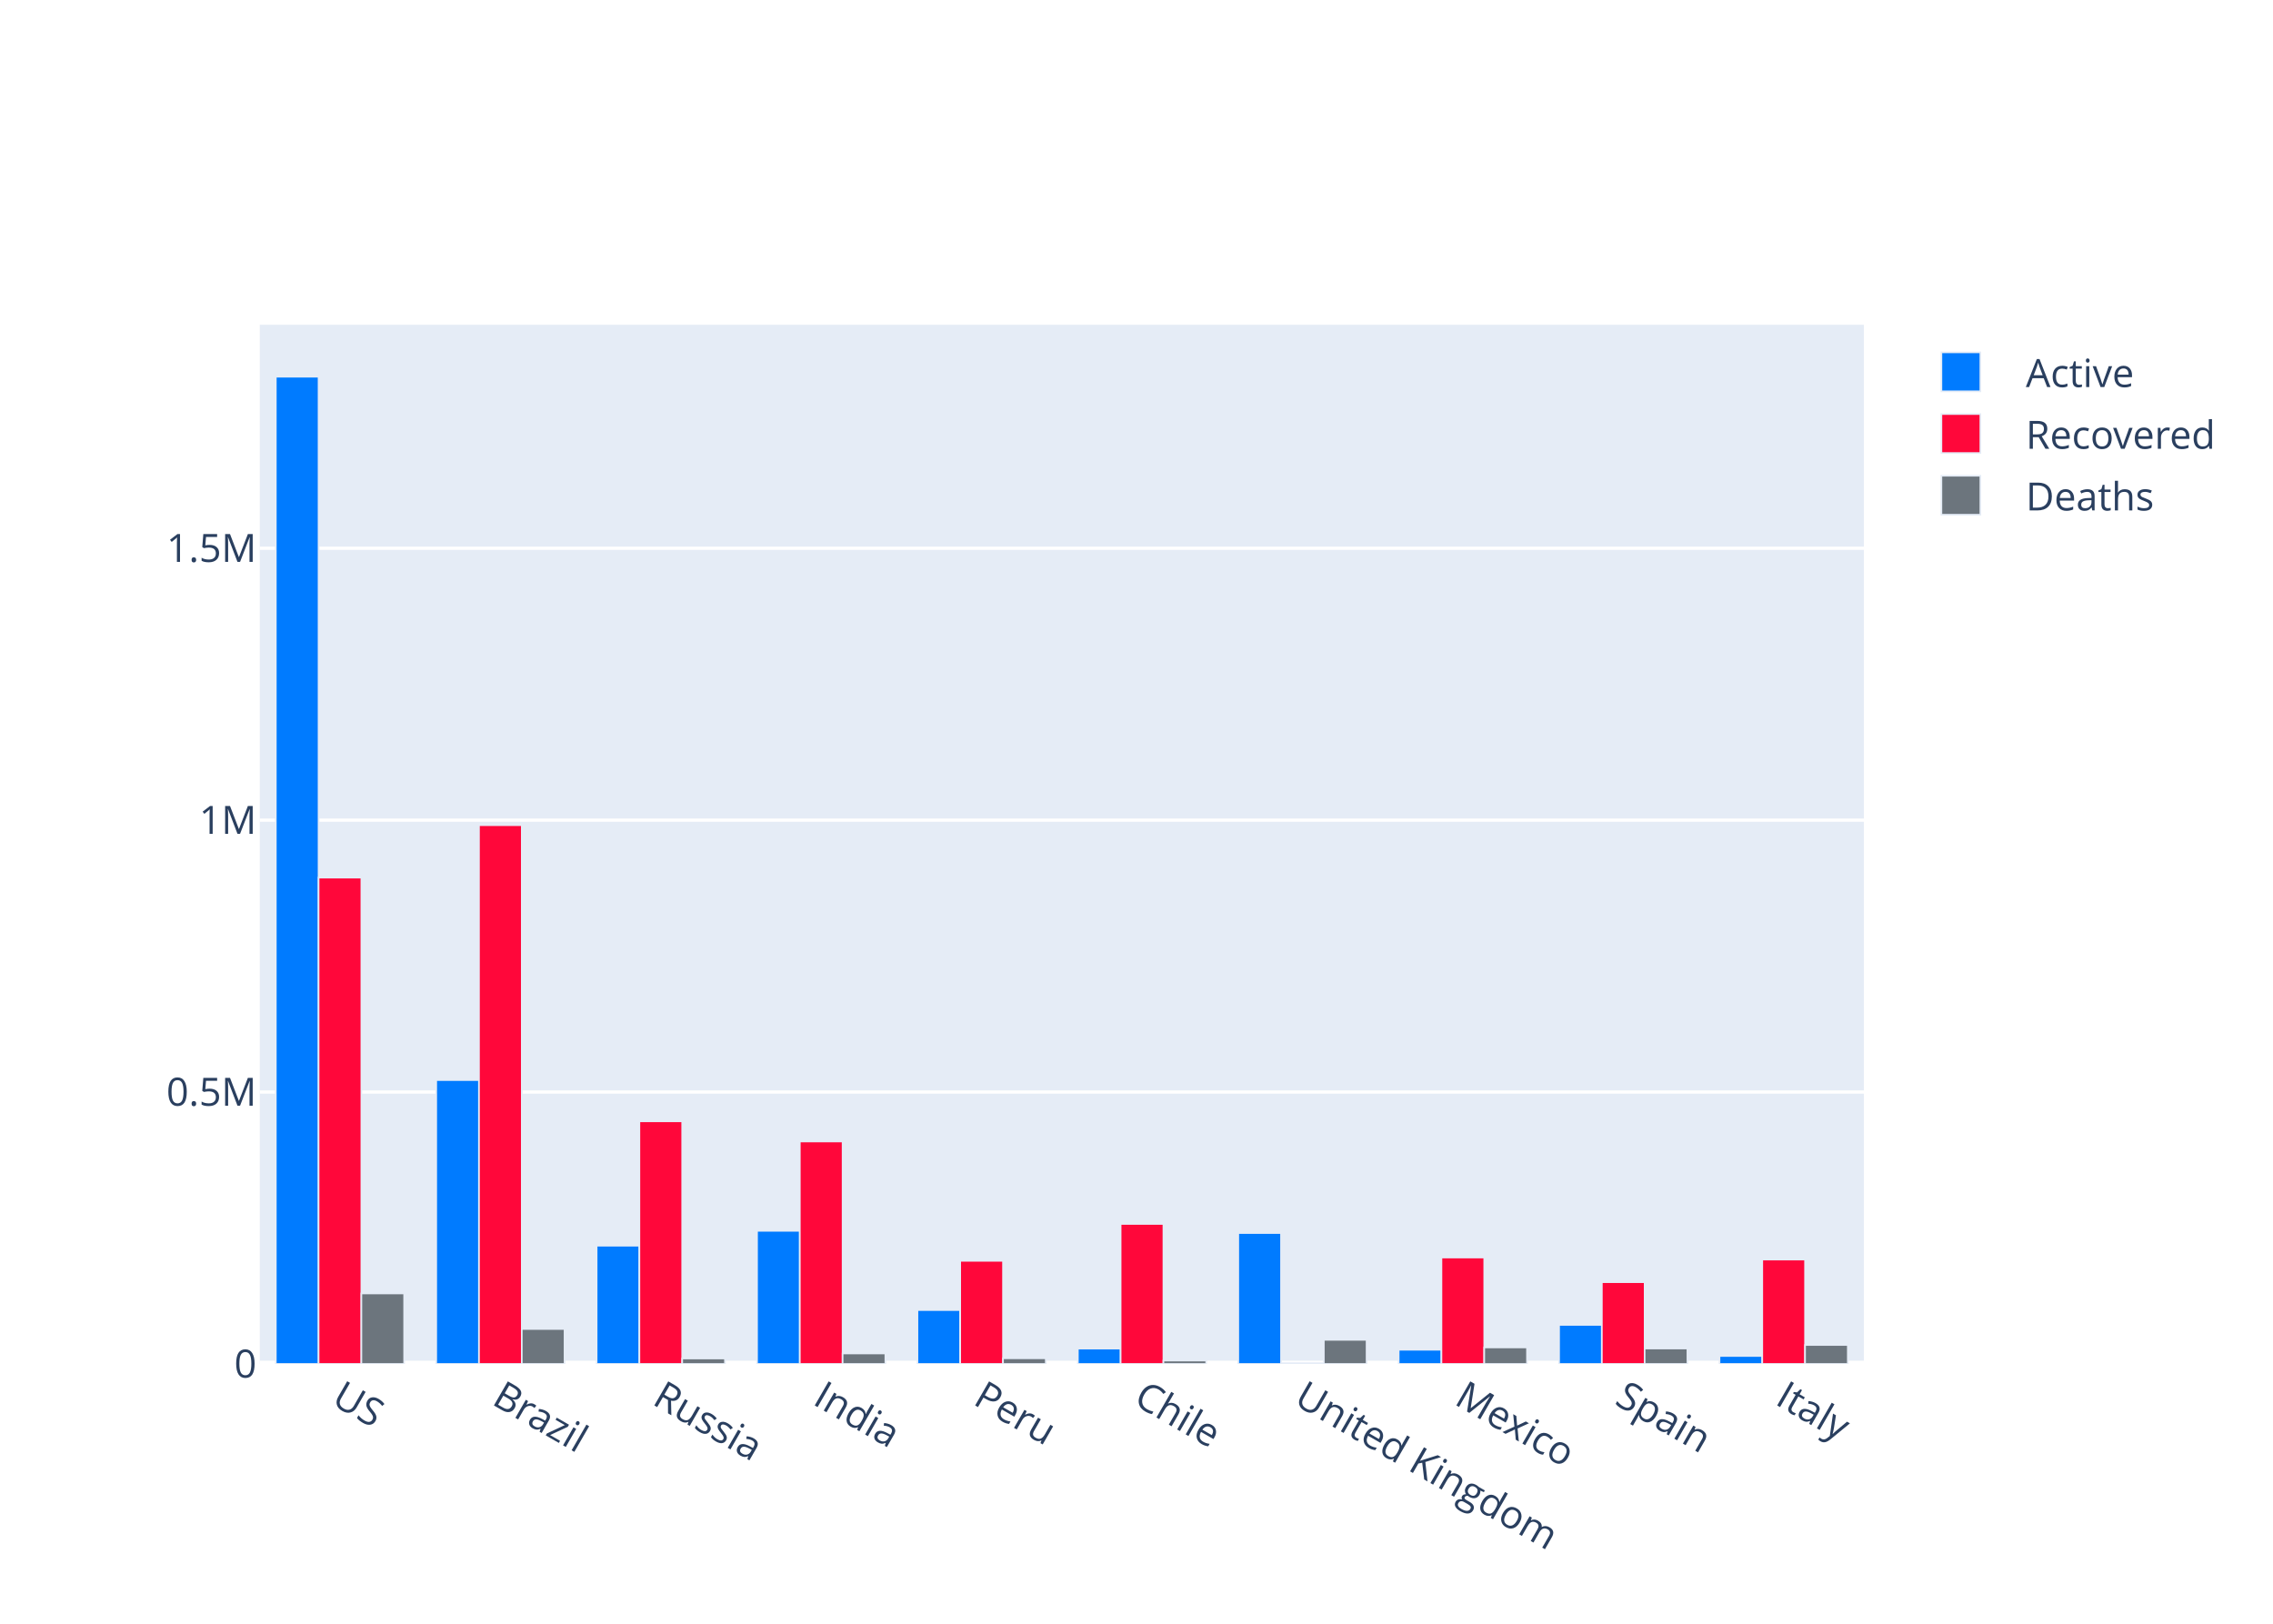
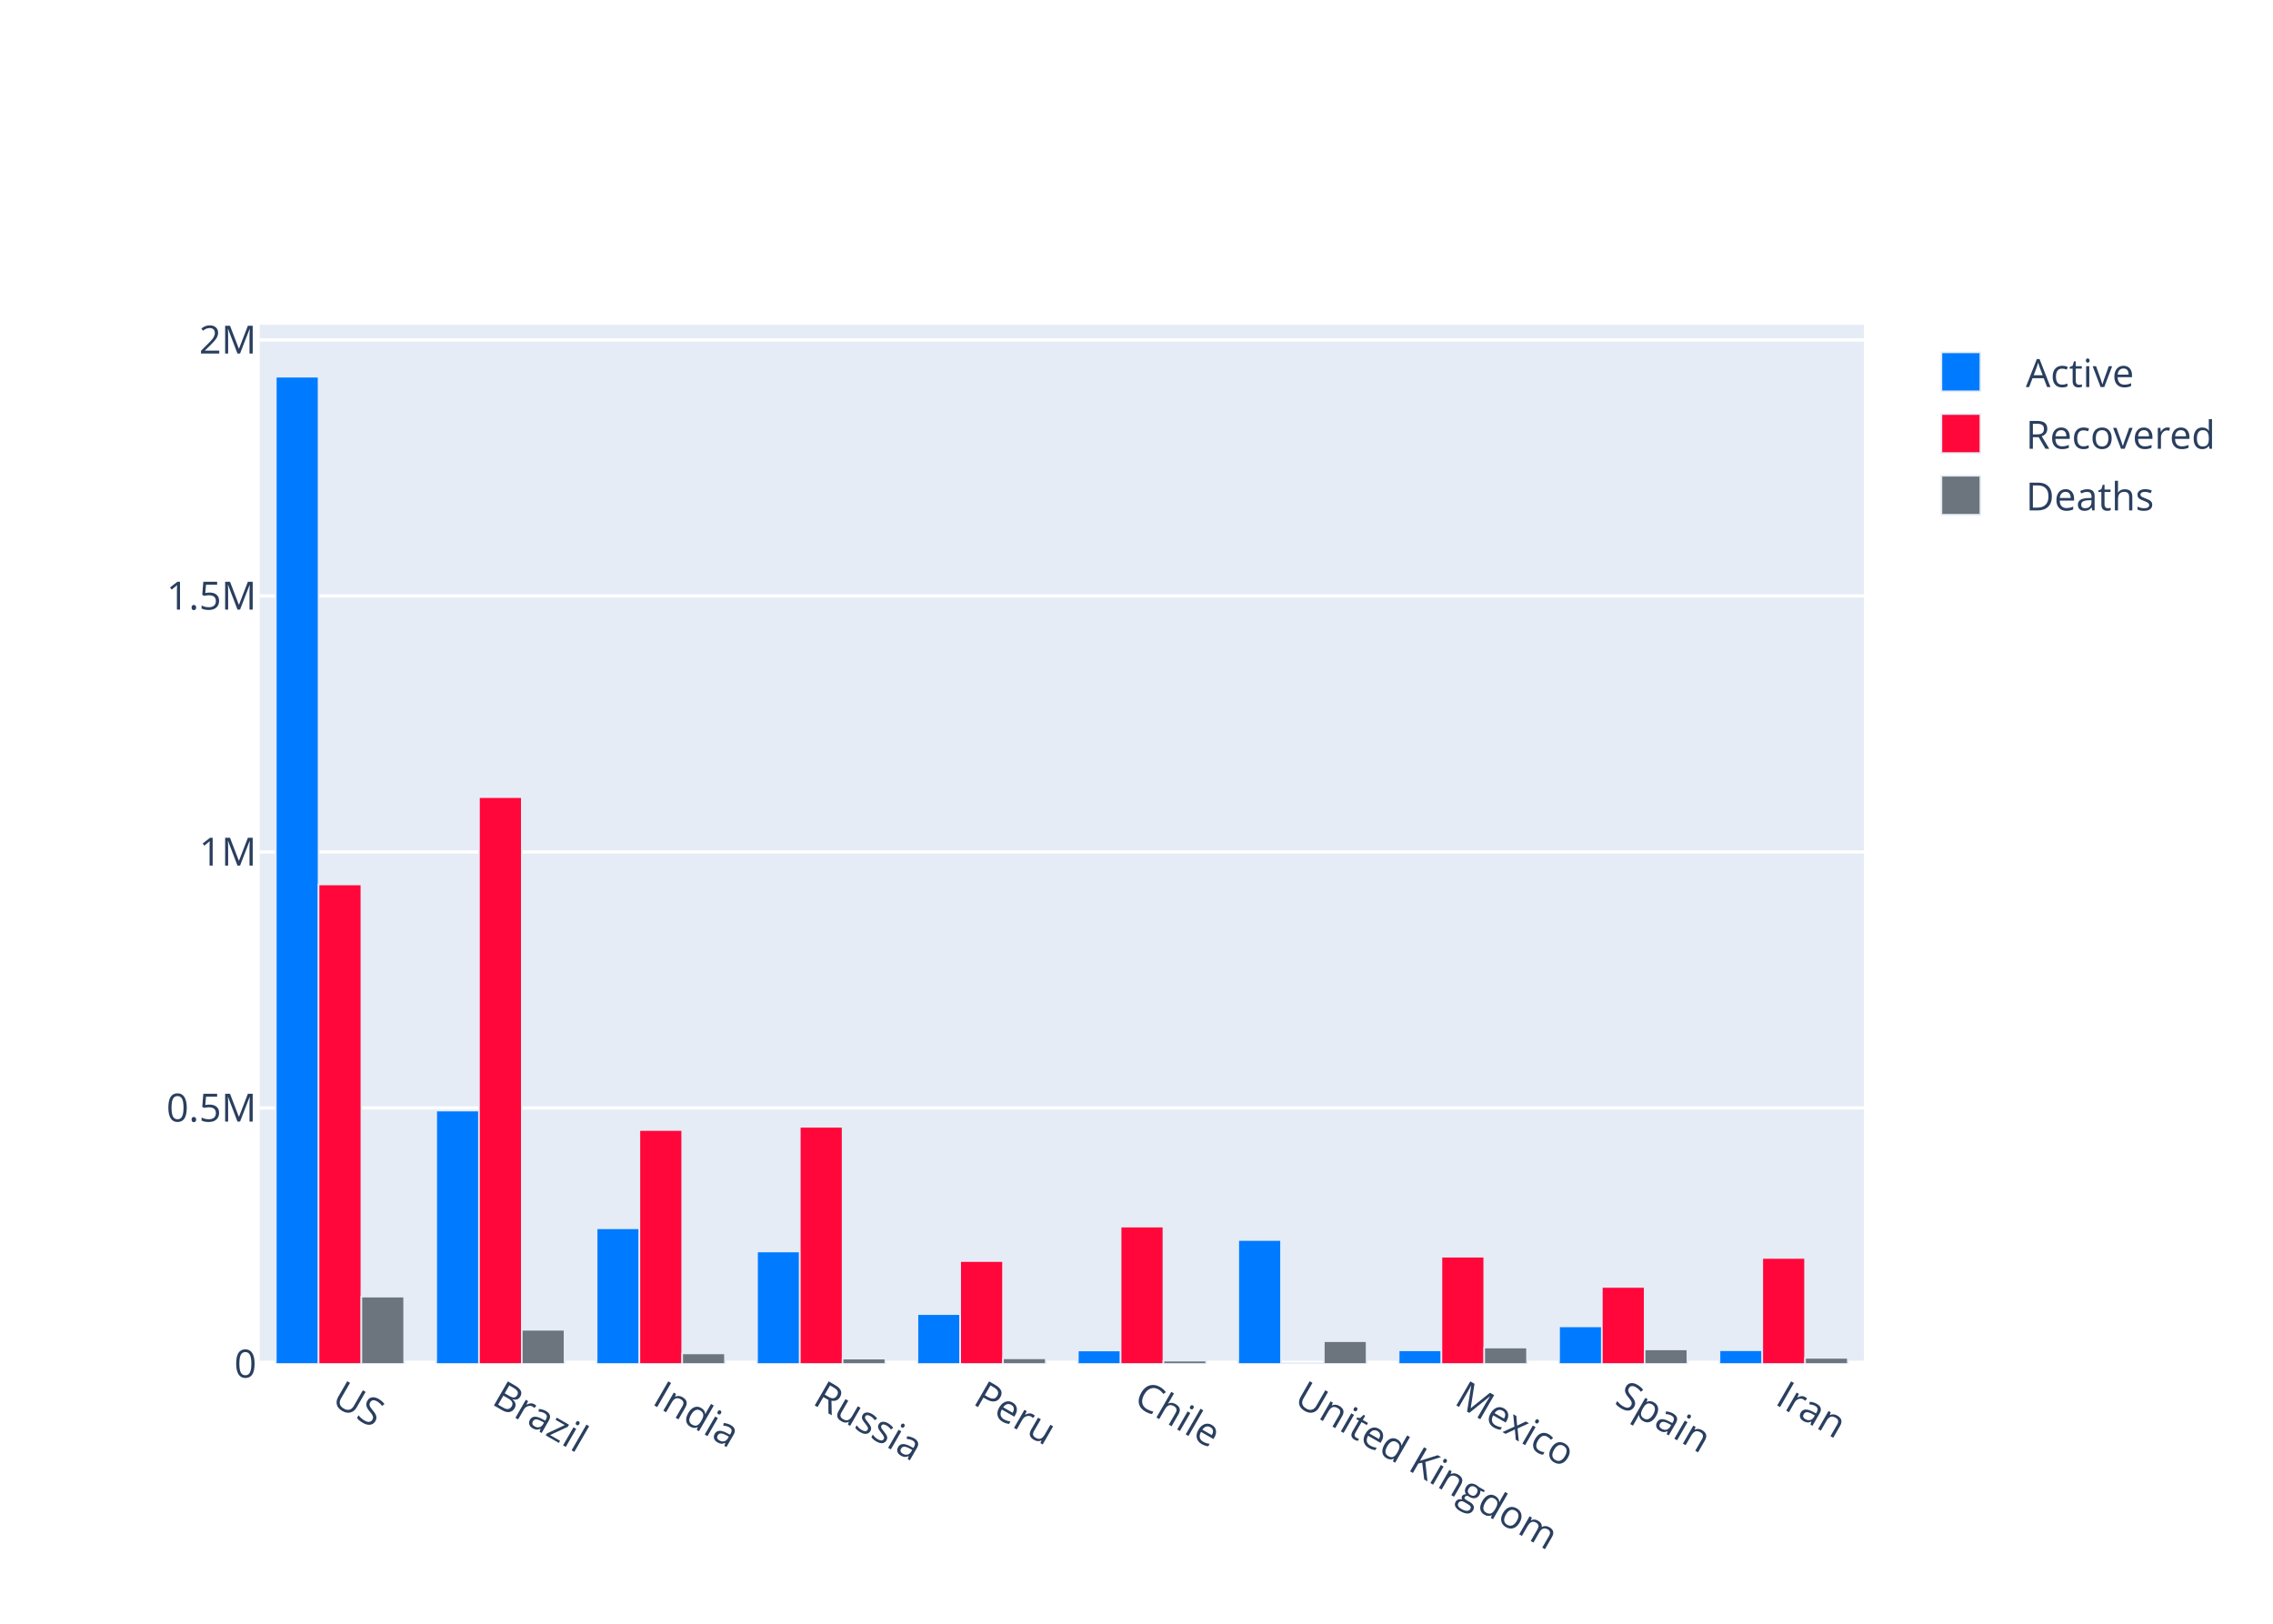
<svg xmlns="http://www.w3.org/2000/svg" class="main-svg" width="700" height="500" style="" viewBox="0 0 700 500">
  <rect x="0" y="0" width="700" height="500" style="fill: rgb(255, 255, 255); fill-opacity: 1;" />
-   <defs id="defs-4fd0d1">
+   <defs id="defs-e67ef9">
    <g class="clips">
-       <clipPath id="clip4fd0d1xyplot" class="plotclip">
+       <clipPath id="clipe67ef9xyplot" class="plotclip">
        <rect width="494" height="320" />
      </clipPath>
-       <clipPath class="axesclip" id="clip4fd0d1x">
+       <clipPath class="axesclip" id="clipe67ef9x">
        <rect x="80" y="0" width="494" height="500" />
      </clipPath>
-       <clipPath class="axesclip" id="clip4fd0d1y">
+       <clipPath class="axesclip" id="clipe67ef9y">
        <rect x="0" y="100" width="700" height="320" />
      </clipPath>
-       <clipPath class="axesclip" id="clip4fd0d1xy">
+       <clipPath class="axesclip" id="clipe67ef9xy">
        <rect x="80" y="100" width="494" height="320" />
      </clipPath>
    </g>
    <g class="gradients" />
  </defs>
  <g class="bglayer">
    <rect class="bg" x="80" y="100" width="494" height="320" style="fill: rgb(229, 236, 246); fill-opacity: 1; stroke-width: 0;" />
  </g>
  <g class="layer-below">
    <g class="imagelayer" />
    <g class="shapelayer" />
  </g>
  <g class="cartesianlayer">
    <g class="subplot xy">
      <g class="layer-subplot">
        <g class="shapelayer" />
        <g class="imagelayer" />
      </g>
      <g class="gridlayer">
        <g class="x" />
        <g class="y">
-           <path class="ygrid crisp" transform="translate(0,336.27)" d="M80,0h494" style="stroke: rgb(255, 255, 255); stroke-opacity: 1; stroke-width: 1px;" />
-           <path class="ygrid crisp" transform="translate(0,252.55)" d="M80,0h494" style="stroke: rgb(255, 255, 255); stroke-opacity: 1; stroke-width: 1px;" />
-           <path class="ygrid crisp" transform="translate(0,168.82)" d="M80,0h494" style="stroke: rgb(255, 255, 255); stroke-opacity: 1; stroke-width: 1px;" />
+           <path class="ygrid crisp" transform="translate(0,341.17)" d="M80,0h494" style="stroke: rgb(255, 255, 255); stroke-opacity: 1; stroke-width: 1px;" />
+           <path class="ygrid crisp" transform="translate(0,262.34)" d="M80,0h494" style="stroke: rgb(255, 255, 255); stroke-opacity: 1; stroke-width: 1px;" />
+           <path class="ygrid crisp" transform="translate(0,183.5)" d="M80,0h494" style="stroke: rgb(255, 255, 255); stroke-opacity: 1; stroke-width: 1px;" />
+           <path class="ygrid crisp" transform="translate(0,104.67)" d="M80,0h494" style="stroke: rgb(255, 255, 255); stroke-opacity: 1; stroke-width: 1px;" />
        </g>
      </g>
      <g class="zerolinelayer">
        <path class="yzl zl crisp" transform="translate(0,420)" d="M80,0h494" style="stroke: rgb(255, 255, 255); stroke-opacity: 1; stroke-width: 2px;" />
      </g>
      <path class="xlines-below" />
      <path class="ylines-below" />
      <g class="overlines-below" />
      <g class="xaxislayer-below" />
      <g class="yaxislayer-below" />
      <g class="overaxes-below" />
-       <g class="plot" transform="translate(80, 100)" clip-path="url('#clip4fd0d1xyplot')">
+       <g class="plot" transform="translate(80, 100)" clip-path="url('#clipe67ef9xyplot')">
        <g class="barlayer mlayer">
          <g class="trace bars" style="opacity: 1;">
            <g class="points">
              <g class="point">
                <path d="M4.94,320V16H18.11V320Z" style="vector-effect: non-scaling-stroke; opacity: 1; stroke-width: 0.5px; fill: rgb(0, 123, 255); fill-opacity: 1; stroke: rgb(229, 236, 246); stroke-opacity: 1;" />
              </g>
              <g class="point">
-                 <path d="M54.34,320V232.59H67.51V320Z" style="vector-effect: non-scaling-stroke; opacity: 1; stroke-width: 0.5px; fill: rgb(0, 123, 255); fill-opacity: 1; stroke: rgb(229, 236, 246); stroke-opacity: 1;" />
-               </g>
-               <g class="point">
-                 <path d="M103.74,320V283.59H116.91V320Z" style="vector-effect: non-scaling-stroke; opacity: 1; stroke-width: 0.5px; fill: rgb(0, 123, 255); fill-opacity: 1; stroke: rgb(229, 236, 246); stroke-opacity: 1;" />
-               </g>
-               <g class="point">
-                 <path d="M153.14,320V279.01H166.31V320Z" style="vector-effect: non-scaling-stroke; opacity: 1; stroke-width: 0.5px; fill: rgb(0, 123, 255); fill-opacity: 1; stroke: rgb(229, 236, 246); stroke-opacity: 1;" />
-               </g>
-               <g class="point">
-                 <path d="M202.54,320V303.41H215.71V320Z" style="vector-effect: non-scaling-stroke; opacity: 1; stroke-width: 0.5px; fill: rgb(0, 123, 255); fill-opacity: 1; stroke: rgb(229, 236, 246); stroke-opacity: 1;" />
-               </g>
-               <g class="point">
-                 <path d="M251.94,320V315.28H265.11V320Z" style="vector-effect: non-scaling-stroke; opacity: 1; stroke-width: 0.5px; fill: rgb(0, 123, 255); fill-opacity: 1; stroke: rgb(229, 236, 246); stroke-opacity: 1;" />
-               </g>
-               <g class="point">
-                 <path d="M301.34,320V279.69H314.51V320Z" style="vector-effect: non-scaling-stroke; opacity: 1; stroke-width: 0.5px; fill: rgb(0, 123, 255); fill-opacity: 1; stroke: rgb(229, 236, 246); stroke-opacity: 1;" />
-               </g>
-               <g class="point">
-                 <path d="M350.74,320V315.63H363.91V320Z" style="vector-effect: non-scaling-stroke; opacity: 1; stroke-width: 0.5px; fill: rgb(0, 123, 255); fill-opacity: 1; stroke: rgb(229, 236, 246); stroke-opacity: 1;" />
-               </g>
-               <g class="point">
-                 <path d="M400.14,320V307.98H413.31V320Z" style="vector-effect: non-scaling-stroke; opacity: 1; stroke-width: 0.5px; fill: rgb(0, 123, 255); fill-opacity: 1; stroke: rgb(229, 236, 246); stroke-opacity: 1;" />
-               </g>
-               <g class="point">
-                 <path d="M449.54,320V317.55H462.71V320Z" style="vector-effect: non-scaling-stroke; opacity: 1; stroke-width: 0.5px; fill: rgb(0, 123, 255); fill-opacity: 1; stroke: rgb(229, 236, 246); stroke-opacity: 1;" />
+                 <path d="M54.34,320V241.98H67.51V320Z" style="vector-effect: non-scaling-stroke; opacity: 1; stroke-width: 0.5px; fill: rgb(0, 123, 255); fill-opacity: 1; stroke: rgb(229, 236, 246); stroke-opacity: 1;" />
+               </g>
+               <g class="point">
+                 <path d="M103.74,320V278.23H116.91V320Z" style="vector-effect: non-scaling-stroke; opacity: 1; stroke-width: 0.5px; fill: rgb(0, 123, 255); fill-opacity: 1; stroke: rgb(229, 236, 246); stroke-opacity: 1;" />
+               </g>
+               <g class="point">
+                 <path d="M153.14,320V285.37H166.31V320Z" style="vector-effect: non-scaling-stroke; opacity: 1; stroke-width: 0.5px; fill: rgb(0, 123, 255); fill-opacity: 1; stroke: rgb(229, 236, 246); stroke-opacity: 1;" />
+               </g>
+               <g class="point">
+                 <path d="M202.54,320V304.65H215.71V320Z" style="vector-effect: non-scaling-stroke; opacity: 1; stroke-width: 0.5px; fill: rgb(0, 123, 255); fill-opacity: 1; stroke: rgb(229, 236, 246); stroke-opacity: 1;" />
+               </g>
+               <g class="point">
+                 <path d="M251.94,320V315.85H265.11V320Z" style="vector-effect: non-scaling-stroke; opacity: 1; stroke-width: 0.5px; fill: rgb(0, 123, 255); fill-opacity: 1; stroke: rgb(229, 236, 246); stroke-opacity: 1;" />
+               </g>
+               <g class="point">
+                 <path d="M301.34,320V281.84H314.51V320Z" style="vector-effect: non-scaling-stroke; opacity: 1; stroke-width: 0.5px; fill: rgb(0, 123, 255); fill-opacity: 1; stroke: rgb(229, 236, 246); stroke-opacity: 1;" />
+               </g>
+               <g class="point">
+                 <path d="M350.74,320V315.81H363.91V320Z" style="vector-effect: non-scaling-stroke; opacity: 1; stroke-width: 0.5px; fill: rgb(0, 123, 255); fill-opacity: 1; stroke: rgb(229, 236, 246); stroke-opacity: 1;" />
+               </g>
+               <g class="point">
+                 <path d="M400.14,320V308.43H413.31V320Z" style="vector-effect: non-scaling-stroke; opacity: 1; stroke-width: 0.5px; fill: rgb(0, 123, 255); fill-opacity: 1; stroke: rgb(229, 236, 246); stroke-opacity: 1;" />
+               </g>
+               <g class="point">
+                 <path d="M449.54,320V315.78H462.71V320Z" style="vector-effect: non-scaling-stroke; opacity: 1; stroke-width: 0.5px; fill: rgb(0, 123, 255); fill-opacity: 1; stroke: rgb(229, 236, 246); stroke-opacity: 1;" />
              </g>
            </g>
          </g>
          <g class="trace bars" style="opacity: 1;">
            <g class="points">
              <g class="point">
-                 <path d="M18.11,320V170.24H31.29V320Z" style="vector-effect: non-scaling-stroke; opacity: 1; stroke-width: 0.5px; fill: rgb(255, 7, 58); fill-opacity: 1; stroke: rgb(229, 236, 246); stroke-opacity: 1;" />
-               </g>
-               <g class="point">
-                 <path d="M67.51,320V154.1H80.69V320Z" style="vector-effect: non-scaling-stroke; opacity: 1; stroke-width: 0.5px; fill: rgb(255, 7, 58); fill-opacity: 1; stroke: rgb(229, 236, 246); stroke-opacity: 1;" />
-               </g>
-               <g class="point">
-                 <path d="M116.91,320V245.29H130.09V320Z" style="vector-effect: non-scaling-stroke; opacity: 1; stroke-width: 0.5px; fill: rgb(255, 7, 58); fill-opacity: 1; stroke: rgb(229, 236, 246); stroke-opacity: 1;" />
-               </g>
-               <g class="point">
-                 <path d="M166.31,320V251.5H179.49V320Z" style="vector-effect: non-scaling-stroke; opacity: 1; stroke-width: 0.5px; fill: rgb(255, 7, 58); fill-opacity: 1; stroke: rgb(229, 236, 246); stroke-opacity: 1;" />
-               </g>
-               <g class="point">
-                 <path d="M215.71,320V288.25H228.89V320Z" style="vector-effect: non-scaling-stroke; opacity: 1; stroke-width: 0.5px; fill: rgb(255, 7, 58); fill-opacity: 1; stroke: rgb(229, 236, 246); stroke-opacity: 1;" />
-               </g>
-               <g class="point">
-                 <path d="M265.11,320V276.89H278.29V320Z" style="vector-effect: non-scaling-stroke; opacity: 1; stroke-width: 0.5px; fill: rgb(255, 7, 58); fill-opacity: 1; stroke: rgb(229, 236, 246); stroke-opacity: 1;" />
-               </g>
-               <g class="point">
-                 <path d="M314.51,320V319.77H327.69V320Z" style="vector-effect: non-scaling-stroke; opacity: 1; stroke-width: 0.5px; fill: rgb(255, 7, 58); fill-opacity: 1; stroke: rgb(229, 236, 246); stroke-opacity: 1;" />
-               </g>
-               <g class="point">
-                 <path d="M363.91,320V287.23H377.09V320Z" style="vector-effect: non-scaling-stroke; opacity: 1; stroke-width: 0.5px; fill: rgb(255, 7, 58); fill-opacity: 1; stroke: rgb(229, 236, 246); stroke-opacity: 1;" />
-               </g>
-               <g class="point">
-                 <path d="M413.31,320V294.82H426.49V320Z" style="vector-effect: non-scaling-stroke; opacity: 1; stroke-width: 0.5px; fill: rgb(255, 7, 58); fill-opacity: 1; stroke: rgb(229, 236, 246); stroke-opacity: 1;" />
-               </g>
-               <g class="point">
-                 <path d="M462.71,320V287.86H475.89V320Z" style="vector-effect: non-scaling-stroke; opacity: 1; stroke-width: 0.5px; fill: rgb(255, 7, 58); fill-opacity: 1; stroke: rgb(229, 236, 246); stroke-opacity: 1;" />
+                 <path d="M18.11,320V172.35H31.29V320Z" style="vector-effect: non-scaling-stroke; opacity: 1; stroke-width: 0.5px; fill: rgb(255, 7, 58); fill-opacity: 1; stroke: rgb(229, 236, 246); stroke-opacity: 1;" />
+               </g>
+               <g class="point">
+                 <path d="M67.51,320V145.46H80.69V320Z" style="vector-effect: non-scaling-stroke; opacity: 1; stroke-width: 0.5px; fill: rgb(255, 7, 58); fill-opacity: 1; stroke: rgb(229, 236, 246); stroke-opacity: 1;" />
+               </g>
+               <g class="point">
+                 <path d="M116.91,320V247.97H130.09V320Z" style="vector-effect: non-scaling-stroke; opacity: 1; stroke-width: 0.5px; fill: rgb(255, 7, 58); fill-opacity: 1; stroke: rgb(229, 236, 246); stroke-opacity: 1;" />
+               </g>
+               <g class="point">
+                 <path d="M166.31,320V246.98H179.49V320Z" style="vector-effect: non-scaling-stroke; opacity: 1; stroke-width: 0.5px; fill: rgb(255, 7, 58); fill-opacity: 1; stroke: rgb(229, 236, 246); stroke-opacity: 1;" />
+               </g>
+               <g class="point">
+                 <path d="M215.71,320V288.32H228.89V320Z" style="vector-effect: non-scaling-stroke; opacity: 1; stroke-width: 0.5px; fill: rgb(255, 7, 58); fill-opacity: 1; stroke: rgb(229, 236, 246); stroke-opacity: 1;" />
+               </g>
+               <g class="point">
+                 <path d="M265.11,320V277.71H278.29V320Z" style="vector-effect: non-scaling-stroke; opacity: 1; stroke-width: 0.5px; fill: rgb(255, 7, 58); fill-opacity: 1; stroke: rgb(229, 236, 246); stroke-opacity: 1;" />
+               </g>
+               <g class="point">
+                 <path d="M314.51,320V319.78H327.69V320Z" style="vector-effect: non-scaling-stroke; opacity: 1; stroke-width: 0.5px; fill: rgb(255, 7, 58); fill-opacity: 1; stroke: rgb(229, 236, 246); stroke-opacity: 1;" />
+               </g>
+               <g class="point">
+                 <path d="M363.91,320V286.98H377.09V320Z" style="vector-effect: non-scaling-stroke; opacity: 1; stroke-width: 0.5px; fill: rgb(255, 7, 58); fill-opacity: 1; stroke: rgb(229, 236, 246); stroke-opacity: 1;" />
+               </g>
+               <g class="point">
+                 <path d="M413.31,320V296.29H426.49V320Z" style="vector-effect: non-scaling-stroke; opacity: 1; stroke-width: 0.5px; fill: rgb(255, 7, 58); fill-opacity: 1; stroke: rgb(229, 236, 246); stroke-opacity: 1;" />
+               </g>
+               <g class="point">
+                 <path d="M462.71,320V287.36H475.89V320Z" style="vector-effect: non-scaling-stroke; opacity: 1; stroke-width: 0.5px; fill: rgb(255, 7, 58); fill-opacity: 1; stroke: rgb(229, 236, 246); stroke-opacity: 1;" />
              </g>
            </g>
          </g>
          <g class="trace bars" style="opacity: 1;">
            <g class="points">
              <g class="point">
-                 <path d="M31.29,320V298.29H44.46V320Z" style="vector-effect: non-scaling-stroke; opacity: 1; stroke-width: 0.5px; fill: rgb(108, 117, 125); fill-opacity: 1; stroke: rgb(229, 236, 246); stroke-opacity: 1;" />
-               </g>
-               <g class="point">
-                 <path d="M80.69,320V309.24H93.86V320Z" style="vector-effect: non-scaling-stroke; opacity: 1; stroke-width: 0.5px; fill: rgb(108, 117, 125); fill-opacity: 1; stroke: rgb(229, 236, 246); stroke-opacity: 1;" />
-               </g>
-               <g class="point">
-                 <path d="M130.09,320V318.32H143.26V320Z" style="vector-effect: non-scaling-stroke; opacity: 1; stroke-width: 0.5px; fill: rgb(108, 117, 125); fill-opacity: 1; stroke: rgb(229, 236, 246); stroke-opacity: 1;" />
-               </g>
-               <g class="point">
-                 <path d="M179.49,320V316.77H192.66V320Z" style="vector-effect: non-scaling-stroke; opacity: 1; stroke-width: 0.5px; fill: rgb(108, 117, 125); fill-opacity: 1; stroke: rgb(229, 236, 246); stroke-opacity: 1;" />
-               </g>
-               <g class="point">
-                 <path d="M228.89,320V318.26H242.06V320Z" style="vector-effect: non-scaling-stroke; opacity: 1; stroke-width: 0.5px; fill: rgb(108, 117, 125); fill-opacity: 1; stroke: rgb(229, 236, 246); stroke-opacity: 1;" />
-               </g>
-               <g class="point">
-                 <path d="M278.29,320V318.96H291.46V320Z" style="vector-effect: non-scaling-stroke; opacity: 1; stroke-width: 0.5px; fill: rgb(108, 117, 125); fill-opacity: 1; stroke: rgb(229, 236, 246); stroke-opacity: 1;" />
-               </g>
-               <g class="point">
-                 <path d="M327.69,320V312.58H340.86V320Z" style="vector-effect: non-scaling-stroke; opacity: 1; stroke-width: 0.5px; fill: rgb(108, 117, 125); fill-opacity: 1; stroke: rgb(229, 236, 246); stroke-opacity: 1;" />
-               </g>
-               <g class="point">
-                 <path d="M377.09,320V314.92H390.26V320Z" style="vector-effect: non-scaling-stroke; opacity: 1; stroke-width: 0.5px; fill: rgb(108, 117, 125); fill-opacity: 1; stroke: rgb(229, 236, 246); stroke-opacity: 1;" />
-               </g>
-               <g class="point">
-                 <path d="M426.49,320V315.25H439.66V320Z" style="vector-effect: non-scaling-stroke; opacity: 1; stroke-width: 0.5px; fill: rgb(108, 117, 125); fill-opacity: 1; stroke: rgb(229, 236, 246); stroke-opacity: 1;" />
-               </g>
-               <g class="point">
-                 <path d="M475.89,320V314.16H489.06V320Z" style="vector-effect: non-scaling-stroke; opacity: 1; stroke-width: 0.5px; fill: rgb(108, 117, 125); fill-opacity: 1; stroke: rgb(229, 236, 246); stroke-opacity: 1;" />
+                 <path d="M31.29,320V299.27H44.46V320Z" style="vector-effect: non-scaling-stroke; opacity: 1; stroke-width: 0.5px; fill: rgb(108, 117, 125); fill-opacity: 1; stroke: rgb(229, 236, 246); stroke-opacity: 1;" />
+               </g>
+               <g class="point">
+                 <path d="M80.69,320V309.48H93.86V320Z" style="vector-effect: non-scaling-stroke; opacity: 1; stroke-width: 0.5px; fill: rgb(108, 117, 125); fill-opacity: 1; stroke: rgb(229, 236, 246); stroke-opacity: 1;" />
+               </g>
+               <g class="point">
+                 <path d="M130.09,320V316.75H143.26V320Z" style="vector-effect: non-scaling-stroke; opacity: 1; stroke-width: 0.5px; fill: rgb(108, 117, 125); fill-opacity: 1; stroke: rgb(229, 236, 246); stroke-opacity: 1;" />
+               </g>
+               <g class="point">
+                 <path d="M179.49,320V318.35H192.66V320Z" style="vector-effect: non-scaling-stroke; opacity: 1; stroke-width: 0.5px; fill: rgb(108, 117, 125); fill-opacity: 1; stroke: rgb(229, 236, 246); stroke-opacity: 1;" />
+               </g>
+               <g class="point">
+                 <path d="M228.89,320V318.27H242.06V320Z" style="vector-effect: non-scaling-stroke; opacity: 1; stroke-width: 0.5px; fill: rgb(108, 117, 125); fill-opacity: 1; stroke: rgb(229, 236, 246); stroke-opacity: 1;" />
+               </g>
+               <g class="point">
+                 <path d="M278.29,320V318.99H291.46V320Z" style="vector-effect: non-scaling-stroke; opacity: 1; stroke-width: 0.5px; fill: rgb(108, 117, 125); fill-opacity: 1; stroke: rgb(229, 236, 246); stroke-opacity: 1;" />
+               </g>
+               <g class="point">
+                 <path d="M327.69,320V312.99H340.86V320Z" style="vector-effect: non-scaling-stroke; opacity: 1; stroke-width: 0.5px; fill: rgb(108, 117, 125); fill-opacity: 1; stroke: rgb(229, 236, 246); stroke-opacity: 1;" />
+               </g>
+               <g class="point">
+                 <path d="M377.09,320V314.95H390.26V320Z" style="vector-effect: non-scaling-stroke; opacity: 1; stroke-width: 0.5px; fill: rgb(108, 117, 125); fill-opacity: 1; stroke: rgb(229, 236, 246); stroke-opacity: 1;" />
+               </g>
+               <g class="point">
+                 <path d="M426.49,320V315.52H439.66V320Z" style="vector-effect: non-scaling-stroke; opacity: 1; stroke-width: 0.5px; fill: rgb(108, 117, 125); fill-opacity: 1; stroke: rgb(229, 236, 246); stroke-opacity: 1;" />
+               </g>
+               <g class="point">
+                 <path d="M475.89,320V318.12H489.06V320Z" style="vector-effect: non-scaling-stroke; opacity: 1; stroke-width: 0.5px; fill: rgb(108, 117, 125); fill-opacity: 1; stroke: rgb(229, 236, 246); stroke-opacity: 1;" />
              </g>
            </g>
          </g>
        </g>
      </g>
      <g class="overplot" />
      <path class="xlines-above crisp" d="M0,0" style="fill: none;" />
      <path class="ylines-above crisp" d="M0,0" style="fill: none;" />
      <g class="overlines-above" />
      <g class="xaxislayer-above">
        <g class="xtick">
          <text text-anchor="start" x="0" y="433" transform="translate(104.7,0) rotate(30,0,427)" style="font-family: 'Open Sans', verdana, arial, sans-serif; font-size: 12px; fill: rgb(42, 63, 95); fill-opacity: 1; white-space: pre;">US</text>
        </g>
        <g class="xtick">
          <text text-anchor="start" x="0" y="433" transform="translate(154.1,0) rotate(30,0,427)" style="font-family: 'Open Sans', verdana, arial, sans-serif; font-size: 12px; fill: rgb(42, 63, 95); fill-opacity: 1; white-space: pre;">Brazil</text>
        </g>
        <g class="xtick">
-           <text text-anchor="start" x="0" y="433" transform="translate(203.5,0) rotate(30,0,427)" style="font-family: 'Open Sans', verdana, arial, sans-serif; font-size: 12px; fill: rgb(42, 63, 95); fill-opacity: 1; white-space: pre;">Russia</text>
-         </g>
-         <g class="xtick">
-           <text text-anchor="start" x="0" y="433" transform="translate(252.9,0) rotate(30,0,427)" style="font-family: 'Open Sans', verdana, arial, sans-serif; font-size: 12px; fill: rgb(42, 63, 95); fill-opacity: 1; white-space: pre;">India</text>
+           <text text-anchor="start" x="0" y="433" transform="translate(203.5,0) rotate(30,0,427)" style="font-family: 'Open Sans', verdana, arial, sans-serif; font-size: 12px; fill: rgb(42, 63, 95); fill-opacity: 1; white-space: pre;">India</text>
+         </g>
+         <g class="xtick">
+           <text text-anchor="start" x="0" y="433" transform="translate(252.9,0) rotate(30,0,427)" style="font-family: 'Open Sans', verdana, arial, sans-serif; font-size: 12px; fill: rgb(42, 63, 95); fill-opacity: 1; white-space: pre;">Russia</text>
        </g>
        <g class="xtick">
          <text text-anchor="start" x="0" y="433" transform="translate(302.3,0) rotate(30,0,427)" style="font-family: 'Open Sans', verdana, arial, sans-serif; font-size: 12px; fill: rgb(42, 63, 95); fill-opacity: 1; white-space: pre;">Peru</text>
        </g>
        <g class="xtick">
          <text text-anchor="start" x="0" y="433" transform="translate(351.7,0) rotate(30,0,427)" style="font-family: 'Open Sans', verdana, arial, sans-serif; font-size: 12px; fill: rgb(42, 63, 95); fill-opacity: 1; white-space: pre;">Chile</text>
        </g>
        <g class="xtick">
          <text text-anchor="start" x="0" y="433" transform="translate(401.1,0) rotate(30,0,427)" style="font-family: 'Open Sans', verdana, arial, sans-serif; font-size: 12px; fill: rgb(42, 63, 95); fill-opacity: 1; white-space: pre;">United Kingdom</text>
        </g>
        <g class="xtick">
          <text text-anchor="start" x="0" y="433" transform="translate(450.5,0) rotate(30,0,427)" style="font-family: 'Open Sans', verdana, arial, sans-serif; font-size: 12px; fill: rgb(42, 63, 95); fill-opacity: 1; white-space: pre;">Mexico</text>
        </g>
        <g class="xtick">
          <text text-anchor="start" x="0" y="433" transform="translate(499.9,0) rotate(30,0,427)" style="font-family: 'Open Sans', verdana, arial, sans-serif; font-size: 12px; fill: rgb(42, 63, 95); fill-opacity: 1; white-space: pre;">Spain</text>
        </g>
        <g class="xtick">
-           <text text-anchor="start" x="0" y="433" transform="translate(549.3,0) rotate(30,0,427)" style="font-family: 'Open Sans', verdana, arial, sans-serif; font-size: 12px; fill: rgb(42, 63, 95); fill-opacity: 1; white-space: pre;">Italy</text>
+           <text text-anchor="start" x="0" y="433" transform="translate(549.3,0) rotate(30,0,427)" style="font-family: 'Open Sans', verdana, arial, sans-serif; font-size: 12px; fill: rgb(42, 63, 95); fill-opacity: 1; white-space: pre;">Iran</text>
        </g>
      </g>
      <g class="yaxislayer-above">
        <g class="ytick">
          <text text-anchor="end" x="79" y="4.2" transform="translate(0,420)" style="font-family: 'Open Sans', verdana, arial, sans-serif; font-size: 12px; fill: rgb(42, 63, 95); fill-opacity: 1; white-space: pre;">0</text>
        </g>
        <g class="ytick">
-           <text text-anchor="end" x="79" y="4.2" transform="translate(0,336.27)" style="font-family: 'Open Sans', verdana, arial, sans-serif; font-size: 12px; fill: rgb(42, 63, 95); fill-opacity: 1; white-space: pre;">0.5M</text>
-         </g>
-         <g class="ytick">
-           <text text-anchor="end" x="79" y="4.2" transform="translate(0,252.55)" style="font-family: 'Open Sans', verdana, arial, sans-serif; font-size: 12px; fill: rgb(42, 63, 95); fill-opacity: 1; white-space: pre;">1M</text>
-         </g>
-         <g class="ytick">
-           <text text-anchor="end" x="79" y="4.2" transform="translate(0,168.82)" style="font-family: 'Open Sans', verdana, arial, sans-serif; font-size: 12px; fill: rgb(42, 63, 95); fill-opacity: 1; white-space: pre;">1.5M</text>
+           <text text-anchor="end" x="79" y="4.2" transform="translate(0,341.17)" style="font-family: 'Open Sans', verdana, arial, sans-serif; font-size: 12px; fill: rgb(42, 63, 95); fill-opacity: 1; white-space: pre;">0.5M</text>
+         </g>
+         <g class="ytick">
+           <text text-anchor="end" x="79" y="4.2" transform="translate(0,262.34)" style="font-family: 'Open Sans', verdana, arial, sans-serif; font-size: 12px; fill: rgb(42, 63, 95); fill-opacity: 1; white-space: pre;">1M</text>
+         </g>
+         <g class="ytick">
+           <text text-anchor="end" x="79" y="4.2" transform="translate(0,183.5)" style="font-family: 'Open Sans', verdana, arial, sans-serif; font-size: 12px; fill: rgb(42, 63, 95); fill-opacity: 1; white-space: pre;">1.5M</text>
+         </g>
+         <g class="ytick">
+           <text text-anchor="end" x="79" y="4.2" transform="translate(0,104.67)" style="font-family: 'Open Sans', verdana, arial, sans-serif; font-size: 12px; fill: rgb(42, 63, 95); fill-opacity: 1; white-space: pre;">2M</text>
        </g>
      </g>
      <g class="overaxes-above" />
    </g>
  </g>
  <g class="polarlayer" />
  <g class="ternarylayer" />
  <g class="geolayer" />
  <g class="funnelarealayer" />
  <g class="pielayer" />
  <g class="treemaplayer" />
  <g class="sunburstlayer" />
  <g class="glimages" />
-   <defs id="topdefs-4fd0d1">
+   <defs id="topdefs-e67ef9">
    <g class="clips" />
-     <clipPath id="legend4fd0d1">
+     <clipPath id="legende67ef9">
      <rect width="104" height="67" x="0" y="0" />
    </clipPath>
  </defs>
  <g class="layer-above">
    <g class="imagelayer" />
    <g class="shapelayer" />
  </g>
  <g class="infolayer">
    <g class="legend" pointer-events="all" transform="translate(583.88, 100)">
      <rect class="bg" shape-rendering="crispEdges" width="104" height="67" x="0" y="0" style="stroke: rgb(68, 68, 68); stroke-opacity: 1; fill: rgb(255, 255, 255); fill-opacity: 1; stroke-width: 0px;" />
-       <g class="scrollbox" transform="translate(0, 0)" clip-path="url('#legend4fd0d1')">
+       <g class="scrollbox" transform="translate(0, 0)" clip-path="url('#legende67ef9')">
        <g class="groups">
          <g class="traces" transform="translate(0, 14.5)" style="opacity: 1;">
            <text class="legendtext user-select-none" text-anchor="start" x="40" y="4.68" style="font-family: 'Open Sans', verdana, arial, sans-serif; font-size: 12px; fill: rgb(42, 63, 95); fill-opacity: 1; white-space: pre;">Active</text>
            <g class="layers" style="opacity: 1;">
              <g class="legendfill" />
              <g class="legendlines" />
              <g class="legendsymbols">
                <g class="legendpoints">
                  <path class="legendundefined" d="M6,6H-6V-6H6Z" transform="translate(20,0)" style="stroke-width: 0.5px; fill: rgb(0, 123, 255); fill-opacity: 1; stroke: rgb(229, 236, 246); stroke-opacity: 1;" />
                </g>
              </g>
            </g>
            <rect class="legendtoggle" pointer-events="all" x="0" y="-9.5" width="98.031" height="19" style="cursor: pointer; fill: rgb(0, 0, 0); fill-opacity: 0;" />
          </g>
          <g class="traces" transform="translate(0, 33.5)" style="opacity: 1;">
            <text class="legendtext user-select-none" text-anchor="start" x="40" y="4.68" style="font-family: 'Open Sans', verdana, arial, sans-serif; font-size: 12px; fill: rgb(42, 63, 95); fill-opacity: 1; white-space: pre;">Recovered</text>
            <g class="layers" style="opacity: 1;">
              <g class="legendfill" />
              <g class="legendlines" />
              <g class="legendsymbols">
                <g class="legendpoints">
                  <path class="legendundefined" d="M6,6H-6V-6H6Z" transform="translate(20,0)" style="stroke-width: 0.5px; fill: rgb(255, 7, 58); fill-opacity: 1; stroke: rgb(229, 236, 246); stroke-opacity: 1;" />
                </g>
              </g>
            </g>
            <rect class="legendtoggle" pointer-events="all" x="0" y="-9.5" width="98.031" height="19" style="cursor: pointer; fill: rgb(0, 0, 0); fill-opacity: 0;" />
          </g>
          <g class="traces" transform="translate(0, 52.5)" style="opacity: 1;">
            <text class="legendtext user-select-none" text-anchor="start" x="40" y="4.68" style="font-family: 'Open Sans', verdana, arial, sans-serif; font-size: 12px; fill: rgb(42, 63, 95); fill-opacity: 1; white-space: pre;">Deaths</text>
            <g class="layers" style="opacity: 1;">
              <g class="legendfill" />
              <g class="legendlines" />
              <g class="legendsymbols">
                <g class="legendpoints">
                  <path class="legendundefined" d="M6,6H-6V-6H6Z" transform="translate(20,0)" style="stroke-width: 0.5px; fill: rgb(108, 117, 125); fill-opacity: 1; stroke: rgb(229, 236, 246); stroke-opacity: 1;" />
                </g>
              </g>
            </g>
            <rect class="legendtoggle" pointer-events="all" x="0" y="-9.5" width="98.031" height="19" style="cursor: pointer; fill: rgb(0, 0, 0); fill-opacity: 0;" />
          </g>
        </g>
      </g>
      <rect class="scrollbar" rx="20" ry="3" width="0" height="0" x="0" y="0" style="fill: rgb(128, 139, 164); fill-opacity: 1;" />
    </g>
    <g class="g-gtitle" />
    <g class="g-xtitle" />
    <g class="g-ytitle" />
  </g>
</svg>
